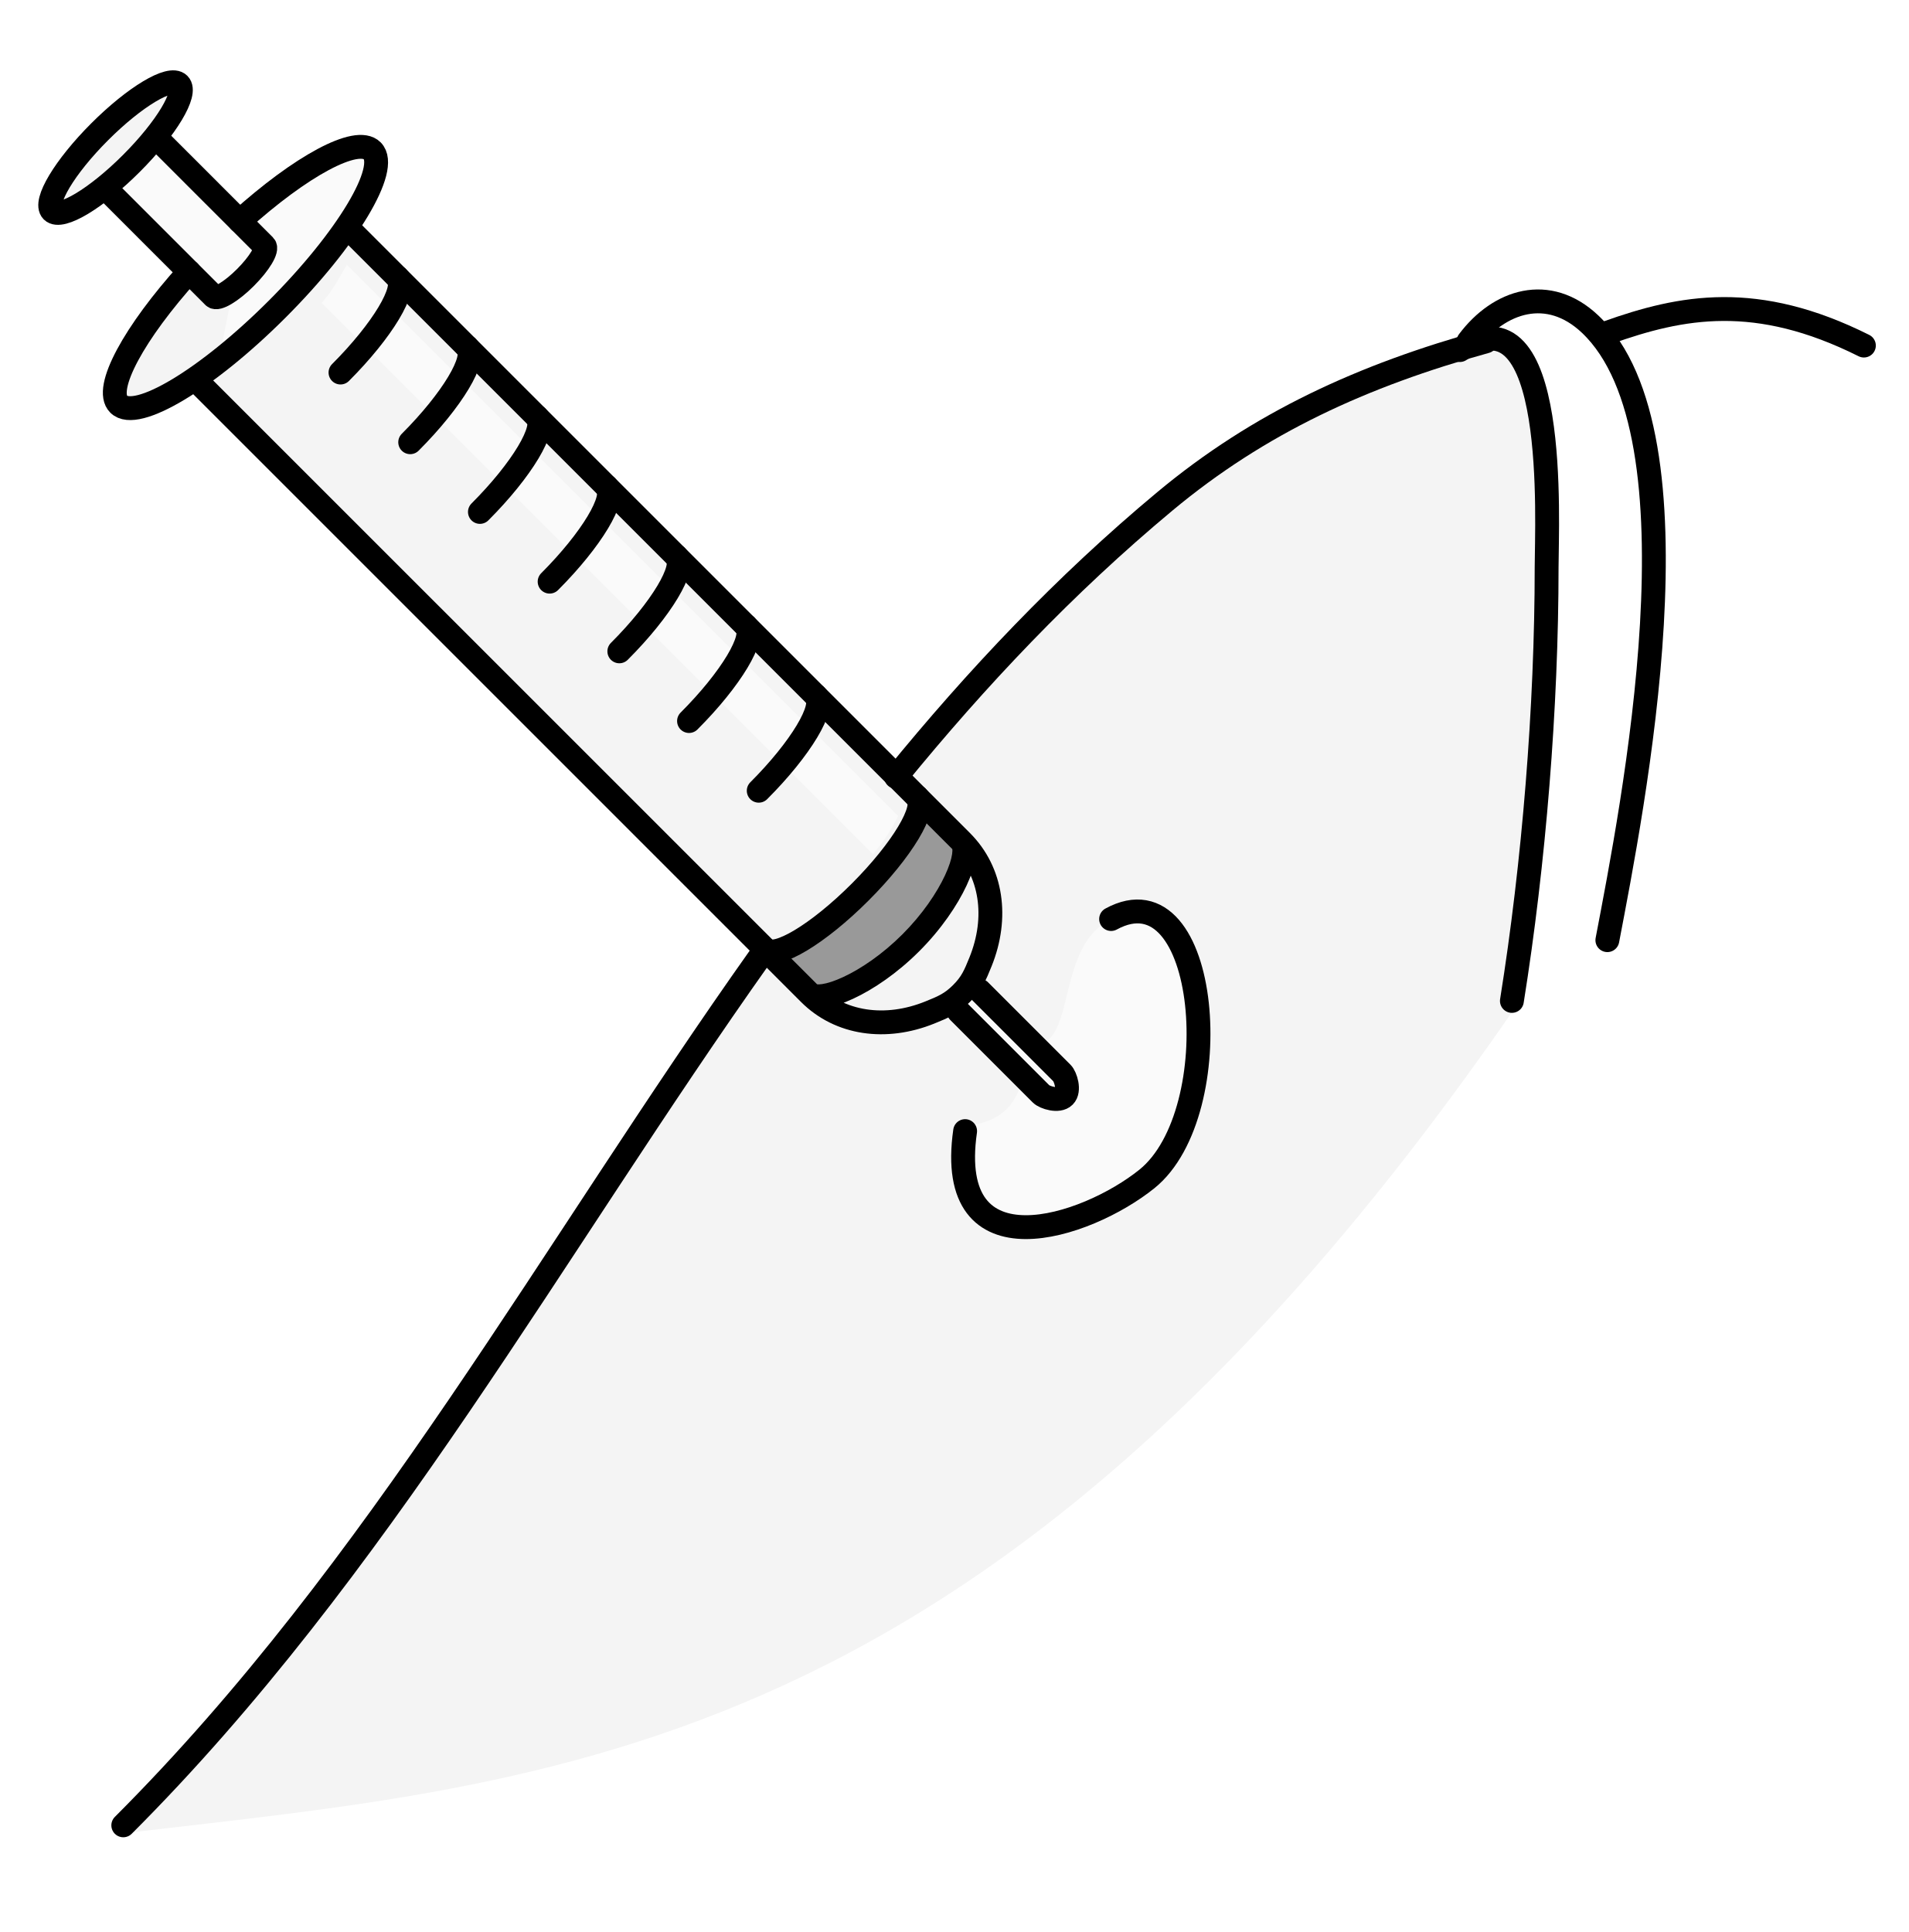
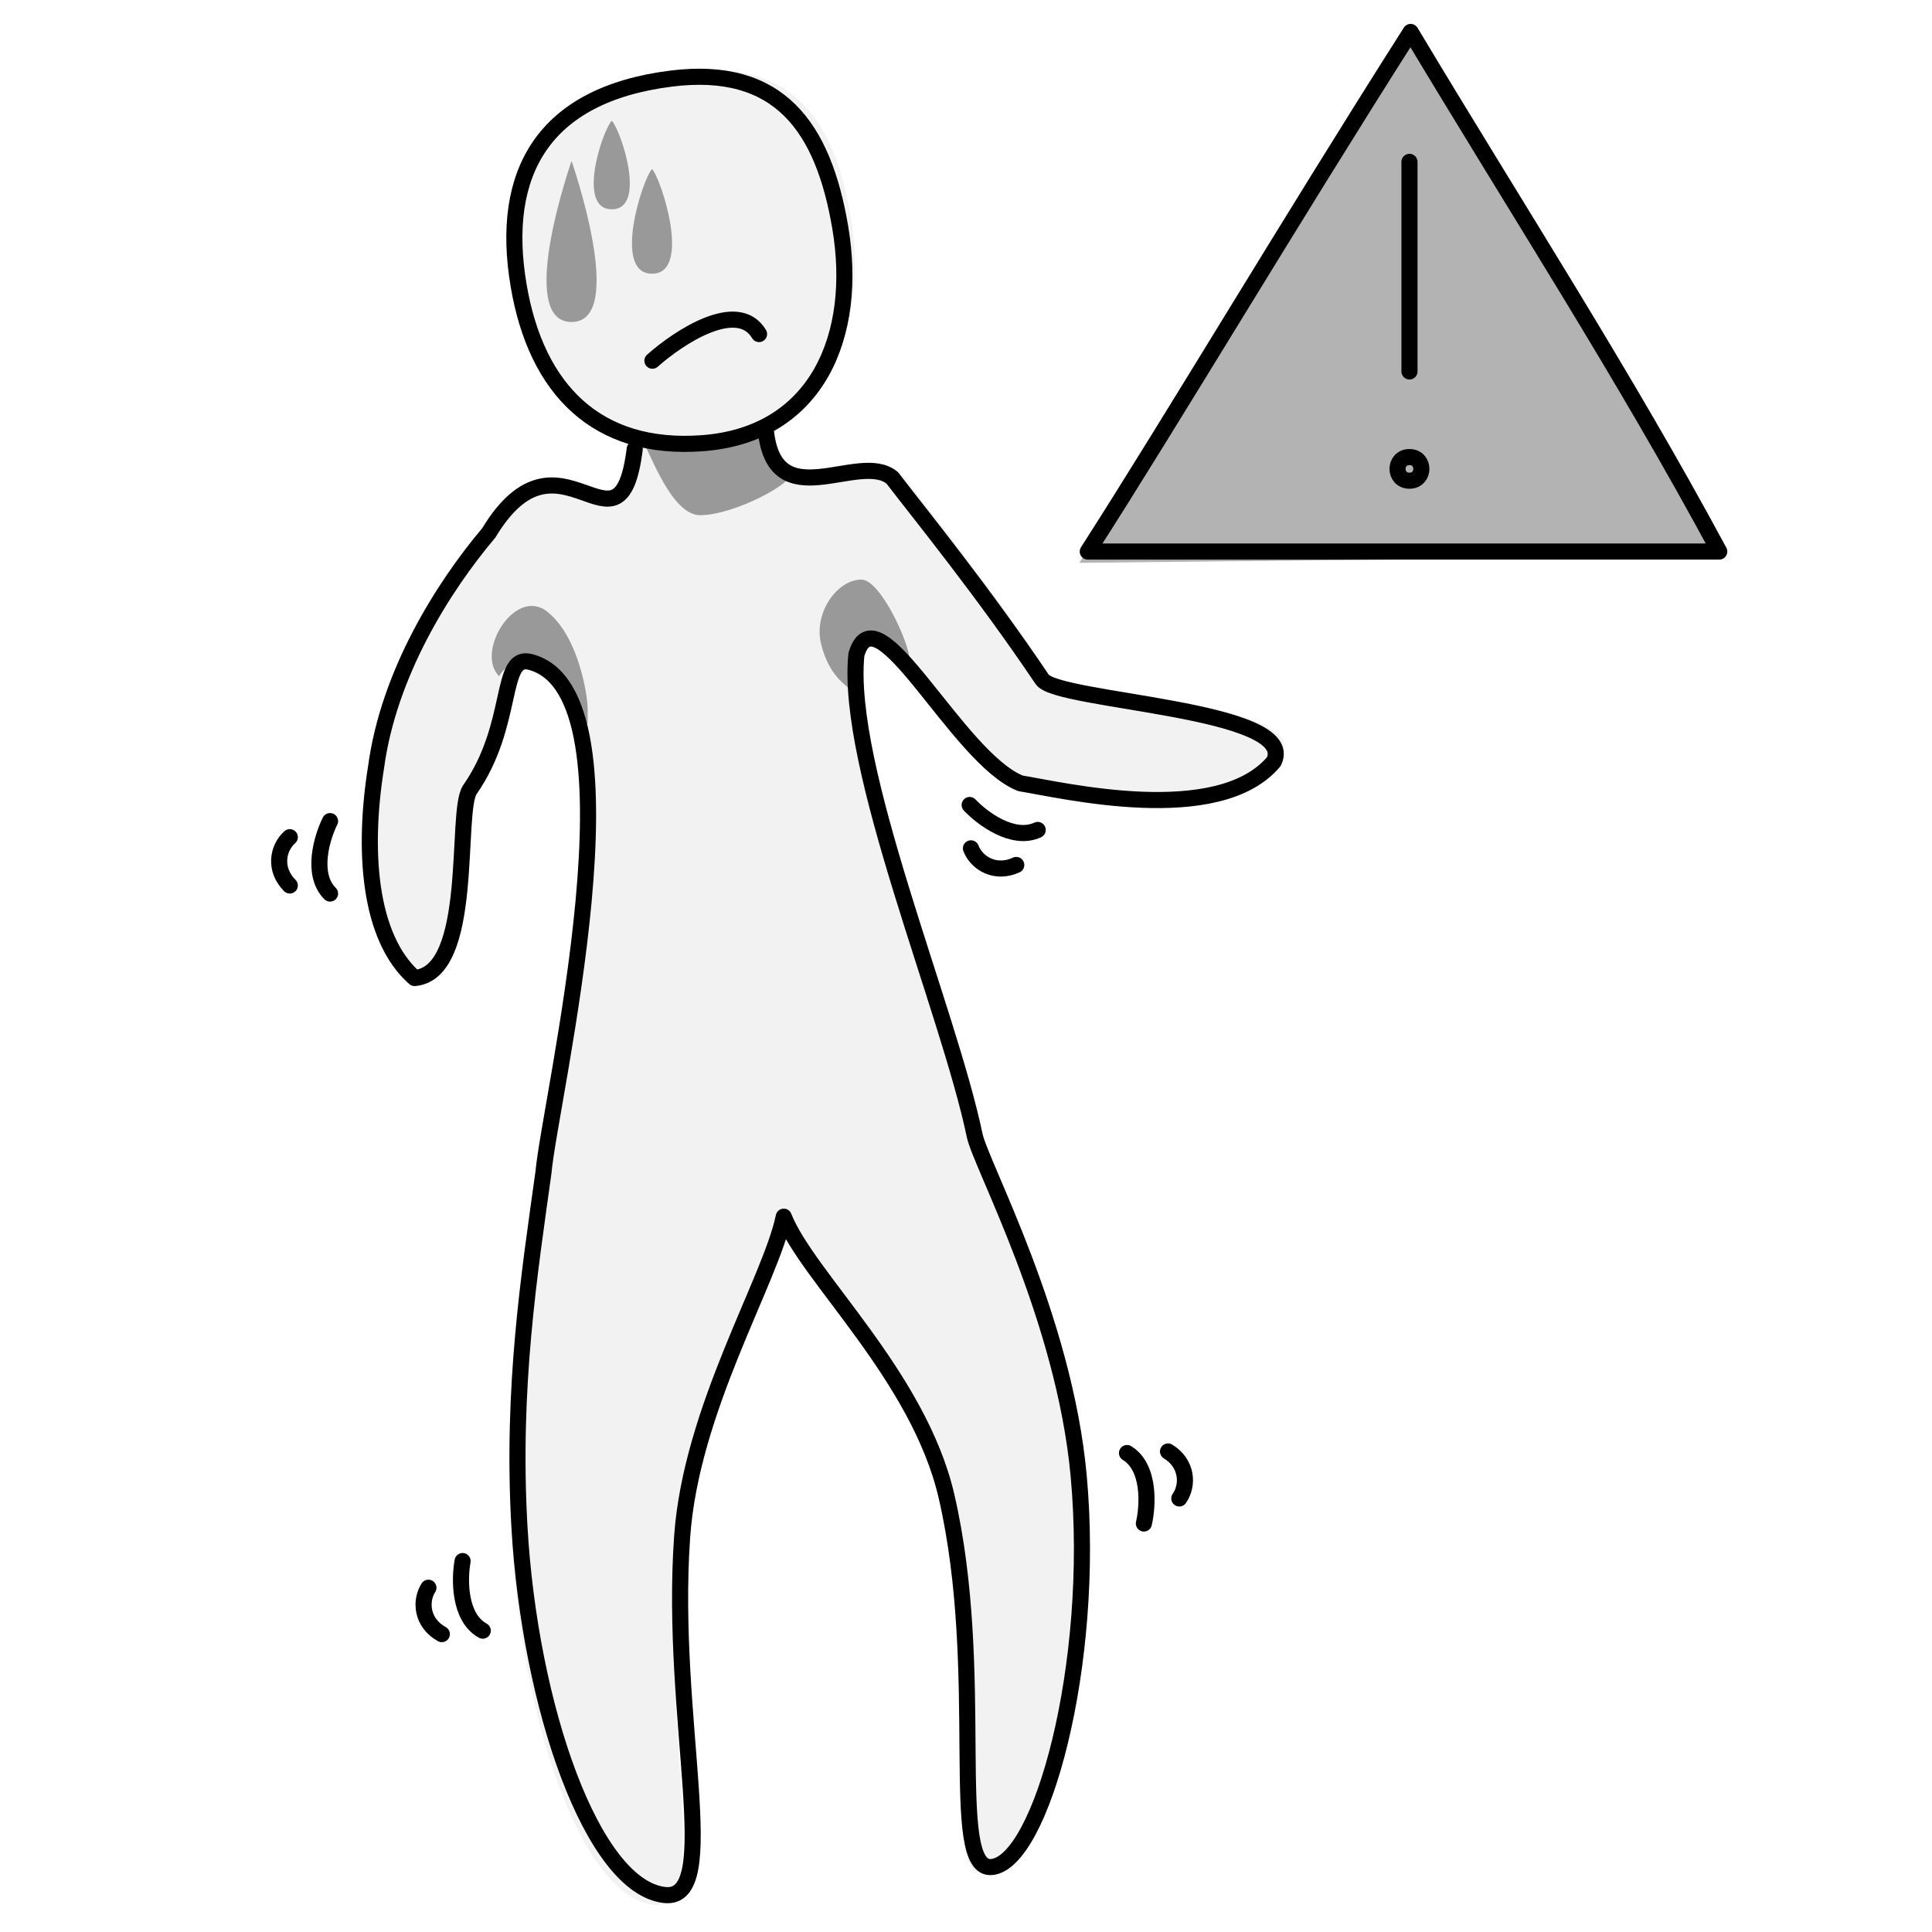
- <svg xmlns="http://www.w3.org/2000/svg" width="80" height="81" viewBox="0 0 80 81" fill="none">
-   <path d="M11.618 12.962C14.553 10.028 16.337 7.055 15.603 6.321C14.961 5.679 12.599 6.968 10.051 9.27L7.926 11.395C5.624 13.943 4.335 16.305 4.977 16.947C5.711 17.681 8.684 15.897 11.618 12.962Z" fill="#F4F4F4" />
-   <path d="M63.485 42.288C66.791 19.747 64.112 14.362 62.358 14.487C52.214 13.36 33.806 35.901 31.927 40.41C30.424 44.016 13.519 66.207 5.253 76.851C23.287 74.722 41.695 73.846 63.485 42.288Z" fill="#F4F4F4" />
-   <path d="M44.701 44.918C44.701 44.317 43.574 44.27 43.574 43.791C45.077 43.415 44.325 39.658 46.58 38.531C46.58 38.531 46.88 38.155 48.082 38.155C49.585 38.155 52.215 47.923 46.204 50.553C40.369 53.106 39.942 49.175 40.568 47.172C40.568 47.172 42.447 47.172 42.823 45.293C43.198 45.669 44.325 46.045 44.325 46.045C44.451 45.794 44.701 45.519 44.701 44.918Z" fill="#FAFAFA" />
-   <ellipse cx="4.845" cy="6.188" rx="3.757" ry="0.939" transform="rotate(-45 4.84457 6.18828)" fill="#F4F4F4" />
-   <path d="M44.595 45.963C44.848 45.71 44.613 45.064 44.445 44.896L40.489 40.941C40.501 41.334 40.335 42.069 39.574 41.856L43.529 45.812C43.697 45.98 44.343 46.215 44.595 45.963Z" fill="#FAFAFA" />
-   <path d="M10.29 11.634C9.703 12.221 9.108 12.578 8.962 12.431L4.711 8.181L6.836 6.055L11.087 10.306C11.233 10.453 10.877 11.047 10.29 11.634Z" fill="#FAFAFA" />
-   <path d="M41.106 40.324C40.88 40.885 40.737 41.225 40.309 41.653C39.881 42.081 39.541 42.223 38.981 42.45C37.13 43.197 35.208 42.928 33.933 41.653L8.431 16.15L14.806 9.775L40.309 35.277C41.584 36.552 41.854 38.474 41.106 40.324Z" fill="#F4F4F4" />
-   <path d="M34.199 41.918L32.339 40.059C33.048 39.704 34.783 38.677 36.059 37.402C37.334 36.127 38.361 34.391 38.715 33.683L40.575 35.542C40.486 36.162 39.884 37.827 38.184 39.527C36.483 41.227 34.819 41.83 34.199 41.918Z" fill="#999999" />
-   <path d="M37.652 34.214C37.227 35.064 36.767 35.631 36.59 35.808C34.996 34.214 15.603 14.822 13.478 12.696C13.903 12.271 14.275 11.545 14.54 11.102L37.652 34.214Z" fill="#FAFAFA" />
-   <path d="M9.228 14.822L9.759 12.165L11.353 10.571L10.024 9.243L13.212 7.118C14.275 6.055 16.134 5.789 15.338 7.649C14.119 10.493 10.91 13.67 9.228 14.822Z" fill="#FAFAFA" />
-   <path d="M38.449 33.417C38.889 33.858 37.819 35.642 36.058 37.402C34.298 39.163 32.514 40.233 32.074 39.793" stroke="black" stroke-linecap="round" stroke-linejoin="round" />
-   <path d="M34.198 29.168C34.638 29.608 33.568 31.392 31.807 33.152" stroke="black" stroke-linecap="round" stroke-linejoin="round" />
-   <path d="M31.276 26.245C31.716 26.685 30.646 28.469 28.885 30.23" stroke="black" stroke-linecap="round" stroke-linejoin="round" />
-   <path d="M28.354 23.323C28.794 23.763 27.724 25.547 25.963 27.308" stroke="black" stroke-linecap="round" stroke-linejoin="round" />
-   <path d="M25.431 20.401C25.872 20.841 24.801 22.625 23.041 24.386" stroke="black" stroke-linecap="round" stroke-linejoin="round" />
-   <path d="M22.51 17.478C22.95 17.918 21.88 19.702 20.119 21.463" stroke="black" stroke-linecap="round" stroke-linejoin="round" />
-   <path d="M19.587 14.556C20.027 14.996 18.957 16.78 17.196 18.541" stroke="black" stroke-linecap="round" stroke-linejoin="round" />
-   <path d="M16.665 11.634C17.105 12.075 16.035 13.859 14.274 15.619" stroke="black" stroke-linecap="round" stroke-linejoin="round" />
-   <path d="M7.926 11.395C5.624 13.943 4.334 16.305 4.977 16.947C5.711 17.681 8.684 15.897 11.618 12.962C14.553 10.028 16.337 7.055 15.603 6.321C14.96 5.679 12.599 6.968 10.051 9.27" stroke="black" stroke-linecap="round" stroke-linejoin="round" />
-   <ellipse cx="4.844" cy="6.188" rx="3.757" ry="0.939" transform="rotate(-45 4.84359 6.18828)" stroke="black" stroke-linecap="round" stroke-linejoin="round" />
-   <path d="M40.192 42.412L43.646 45.866C43.793 46.012 44.373 46.201 44.614 45.959C44.856 45.718 44.667 45.138 44.521 44.991L41.067 41.537" stroke="black" stroke-linecap="round" stroke-linejoin="round" />
-   <path d="M4.711 8.181L8.961 12.431C9.108 12.578 9.703 12.221 10.29 11.634C10.877 11.047 11.233 10.453 11.087 10.306L6.836 6.055" stroke="black" stroke-linecap="round" stroke-linejoin="round" />
-   <path d="M40.308 35.277L40.661 34.924L40.308 35.277ZM33.932 41.653L34.286 41.299L33.932 41.653ZM41.105 40.324L41.569 40.511L41.105 40.324ZM40.308 41.653L40.661 42.007L40.308 41.653ZM38.98 42.45L39.167 42.913L39.167 42.913L38.98 42.45ZM15.159 9.421C14.964 9.226 14.647 9.226 14.452 9.421C14.257 9.616 14.257 9.933 14.452 10.128L15.159 9.421ZM8.783 15.797C8.588 15.602 8.271 15.602 8.076 15.797C7.881 15.992 7.881 16.309 8.076 16.504L8.783 15.797ZM39.954 35.631C39.912 35.589 39.916 35.559 39.922 35.595C39.928 35.63 39.93 35.699 39.914 35.807C39.883 36.025 39.788 36.329 39.617 36.697C39.277 37.428 38.671 38.333 37.829 39.174L38.536 39.881C39.455 38.962 40.131 37.962 40.524 37.118C40.719 36.699 40.853 36.298 40.904 35.952C40.929 35.779 40.936 35.601 40.908 35.433C40.881 35.266 40.813 35.076 40.661 34.924L39.954 35.631ZM37.829 39.174C36.987 40.016 36.083 40.622 35.351 40.962C34.984 41.133 34.68 41.228 34.462 41.259C34.354 41.275 34.285 41.273 34.25 41.267C34.214 41.261 34.244 41.257 34.286 41.299L33.579 42.007C33.731 42.159 33.921 42.226 34.088 42.254C34.256 42.281 34.434 42.274 34.607 42.249C34.953 42.199 35.353 42.064 35.773 41.869C36.617 41.477 37.617 40.8 38.536 39.881L37.829 39.174ZM40.642 40.137C40.419 40.689 40.307 40.947 39.954 41.299L40.661 42.007C41.165 41.503 41.339 41.082 41.569 40.511L40.642 40.137ZM39.954 41.299C39.602 41.651 39.344 41.764 38.792 41.986L39.167 42.913C39.737 42.683 40.158 42.51 40.661 42.007L39.954 41.299ZM14.452 10.128L39.954 35.631L40.661 34.924L15.159 9.421L14.452 10.128ZM8.076 16.504L33.579 42.007L34.286 41.299L8.783 15.797L8.076 16.504ZM38.792 41.986C37.09 42.674 35.392 42.406 34.286 41.299L33.579 42.007C35.022 43.45 37.168 43.721 39.167 42.913L38.792 41.986ZM41.569 40.511C42.376 38.513 42.105 36.367 40.661 34.924L39.954 35.631C41.061 36.738 41.329 38.435 40.642 40.137L41.569 40.511Z" fill="black" />
-   <path d="M62.29 14.312C57.131 15.739 52.789 17.722 48.828 21.023C44.621 24.529 40.938 28.433 37.563 32.57M5.168 76.528C15.866 65.829 23.15 52.389 31.915 40.034" stroke="black" stroke-linecap="round" />
-   <path d="M63.381 41.964C64.306 36.182 64.837 29.636 64.837 23.773C64.837 21.938 65.363 11.9 61.198 14.677" stroke="black" stroke-linecap="round" />
-   <path d="M67.383 39.417C68.434 33.9 71.554 18.212 66.656 13.585C64.91 11.937 62.847 12.6 61.562 14.313" stroke="black" stroke-linecap="round" />
-   <path d="M46.579 38.531C50.712 36.277 51.539 46.638 48.082 49.426C45.536 51.479 39.6 53.435 40.459 47.422" stroke="black" stroke-linecap="round" />
-   <path d="M67.383 13.95C70.498 12.837 73.629 12.233 78.137 14.488" stroke="black" stroke-linecap="round" />
+ <svg xmlns="http://www.w3.org/2000/svg" width="120" height="120" viewBox="0 0 120 120" fill="none">
+   <path d="M32.682 17.552C31.58 10.537 34.349 5.589 42.397 4.496C49.188 3.574 51.89 7.445 52.877 13.698C53.942 20.448 51.296 26.705 44.075 27.32C37.481 27.881 33.709 24.09 32.682 17.552Z" fill="#F2F2F2" />
+   <path d="M44.075 27.32C42.502 27.454 41.09 27.34 39.837 27C39.184 35.005 35.194 25.614 30.628 33.078C27.68 36.554 24.24 41.994 23.388 47.824C22.491 53.019 22.777 58.503 25.639 61.02C29.452 60.654 28.282 50.547 29.248 49.177C32.146 45.067 31.165 40.641 33.136 41.14C40.497 43.003 34.028 68.55 33.568 73.111C32.623 79.394 31.398 86.565 31.793 95.328C32.299 106.579 36.085 117.849 40.611 118.309C44.296 118.683 41.04 107.314 41.979 95.858C42.636 87.841 47.707 79.756 48.59 75.729C50.027 79.477 56.919 85.614 58.575 93.135C60.999 104.15 58.303 116.611 61.119 116.34C64.216 116.043 67.817 103.63 66.872 91.773C66.083 81.855 60.974 72.337 60.614 70.515C59.041 62.553 52.756 47.514 53.568 40.456C54.88 36.151 59.797 46.884 63.749 48.421C66.338 48.811 76.106 51.067 79.639 46.896C81.312 43.542 66.119 43.293 65.189 41.896C61.592 36.493 57.764 31.751 55.949 29.37C53.903 27.651 48.452 31.937 48.032 26.231C46.91 26.812 45.594 27.191 44.075 27.32Z" fill="#F2F2F2" />
+   <path d="M43.499 32C41.718 32.019 40.382 28.128 39.837 27.206C42.493 28.514 46.143 27.325 47.636 26.567C48 27.12 48.499 29 48.999 29.5C49.389 29.889 45.726 31.977 43.499 32Z" fill="#999999" />
+   <path d="M40.499 10.5C39.936 11.062 37.999 17 40.499 17C42.999 17 41.049 11.051 40.499 10.5Z" fill="#999999" />
+   <path d="M37.999 7.5C38.549 8.051 40.216 13 38 13C35.783 13 37.436 8.062 37.999 7.5Z" fill="#999999" />
+   <path d="M35.5 10C35.5 10 32 20 35.5 20C39 20 35.5 10 35.5 10Z" fill="#999999" />
+   <path d="M34 38C32 36.4 29.5 40.5 31 42C32.499 39.5 35.832 43.833 36.499 45L36.5 44C36.5 43.333 36 39.6 34 38Z" fill="#999999" />
+   <path d="M53.5 36C54.7 36 56.499 40 56.499 41C56.499 41 54.5 40 53.5 40C52.5 40 53.5 43.5 53 43C52.5 42.5 51.5 42 51 40C50.517 38.07 52 36 53.5 36Z" fill="#999999" />
+   <path d="M87.662 2.189C79.981 14.107 72.364 26.764 67.04 34.958L106.606 34.541C100.768 23.505 94.174 13.217 87.662 2.189Z" fill="#B3B3B3" />
+   <path d="M39.424 27.887C38.476 35.455 34.8 25.744 30.361 33.096C27.48 36.512 24.136 41.869 23.36 47.64C22.533 52.782 22.883 58.222 25.751 60.747C29.526 60.424 28.246 50.392 29.187 49.044C32.01 44.999 30.984 40.6 32.945 41.116C40.265 43.039 34.158 68.3 33.756 72.817C32.895 79.037 31.767 86.134 32.263 94.826C32.9 105.986 36.788 117.199 41.282 117.702C44.939 118.112 41.575 106.806 42.368 95.458C42.923 87.516 47.854 79.554 48.681 75.57C50.151 79.301 57.057 85.457 58.789 92.931C61.325 103.878 58.802 116.203 61.59 115.965C64.656 115.702 68.078 103.433 66.999 91.668C66.097 81.826 60.918 72.337 60.539 70.526C58.884 62.616 52.473 47.64 53.193 40.651C54.443 36.396 59.446 47.089 63.383 48.654C65.954 49.068 75.665 51.406 79.118 47.308C80.737 44 65.671 43.594 64.732 42.2C61.102 36.805 57.249 32.064 55.421 29.685C53.372 27.958 48.04 32.278 47.556 26.616M41.687 4.882C33.721 5.882 31.035 10.758 32.212 17.725C33.308 24.217 37.094 28.016 43.625 27.528C50.776 26.994 53.324 20.818 52.187 14.114C51.134 7.905 48.409 4.039 41.687 4.882Z" stroke="black" stroke-linecap="round" stroke-linejoin="round" />
+   <path d="M40.523 22.404C42.178 20.932 45.82 18.541 47.145 20.748" stroke="black" stroke-linecap="round" />
+   <path d="M20.5 51C20 52 19.3 54.3 20.5 55.5" stroke="black" stroke-linecap="round" />
+   <path d="M60.228 50C60.995 50.814 62.913 52.263 64.453 51.55" stroke="black" stroke-linecap="round" />
+   <path d="M71.049 94.627C71.302 93.538 71.447 91.138 70 90.251" stroke="black" stroke-linecap="round" />
+   <path d="M28.733 96.961C28.531 98.061 28.498 100.465 29.985 101.283" stroke="black" stroke-linecap="round" />
+   <path d="M18 52C17.245 52.667 17 54 18 55" stroke="black" stroke-linecap="round" />
+   <path d="M60.306 52.692C60.672 53.63 61.839 54.319 63.122 53.725" stroke="black" stroke-linecap="round" />
+   <path d="M73.248 93.071C73.826 92.247 73.754 90.893 72.548 90.154" stroke="black" stroke-linecap="round" />
+   <path d="M26.609 98.617C26.069 99.467 26.204 100.816 27.443 101.498" stroke="black" stroke-linecap="round" />
+   <path d="M87.543 28.39C86.556 28.39 86.556 29.857 87.543 29.857C88.529 29.857 88.529 28.39 87.543 28.39Z" stroke="black" stroke-linecap="round" stroke-linejoin="round" />
+   <path d="M87.545 23.072V10.054" stroke="black" stroke-linecap="round" stroke-linejoin="round" />
+   <path d="M87.617 1.985C80.145 13.721 72.745 26.19 67.564 34.258H106.786C100.866 23.256 94.206 12.987 87.617 1.985Z" stroke="black" stroke-linecap="round" stroke-linejoin="round" />
</svg>
